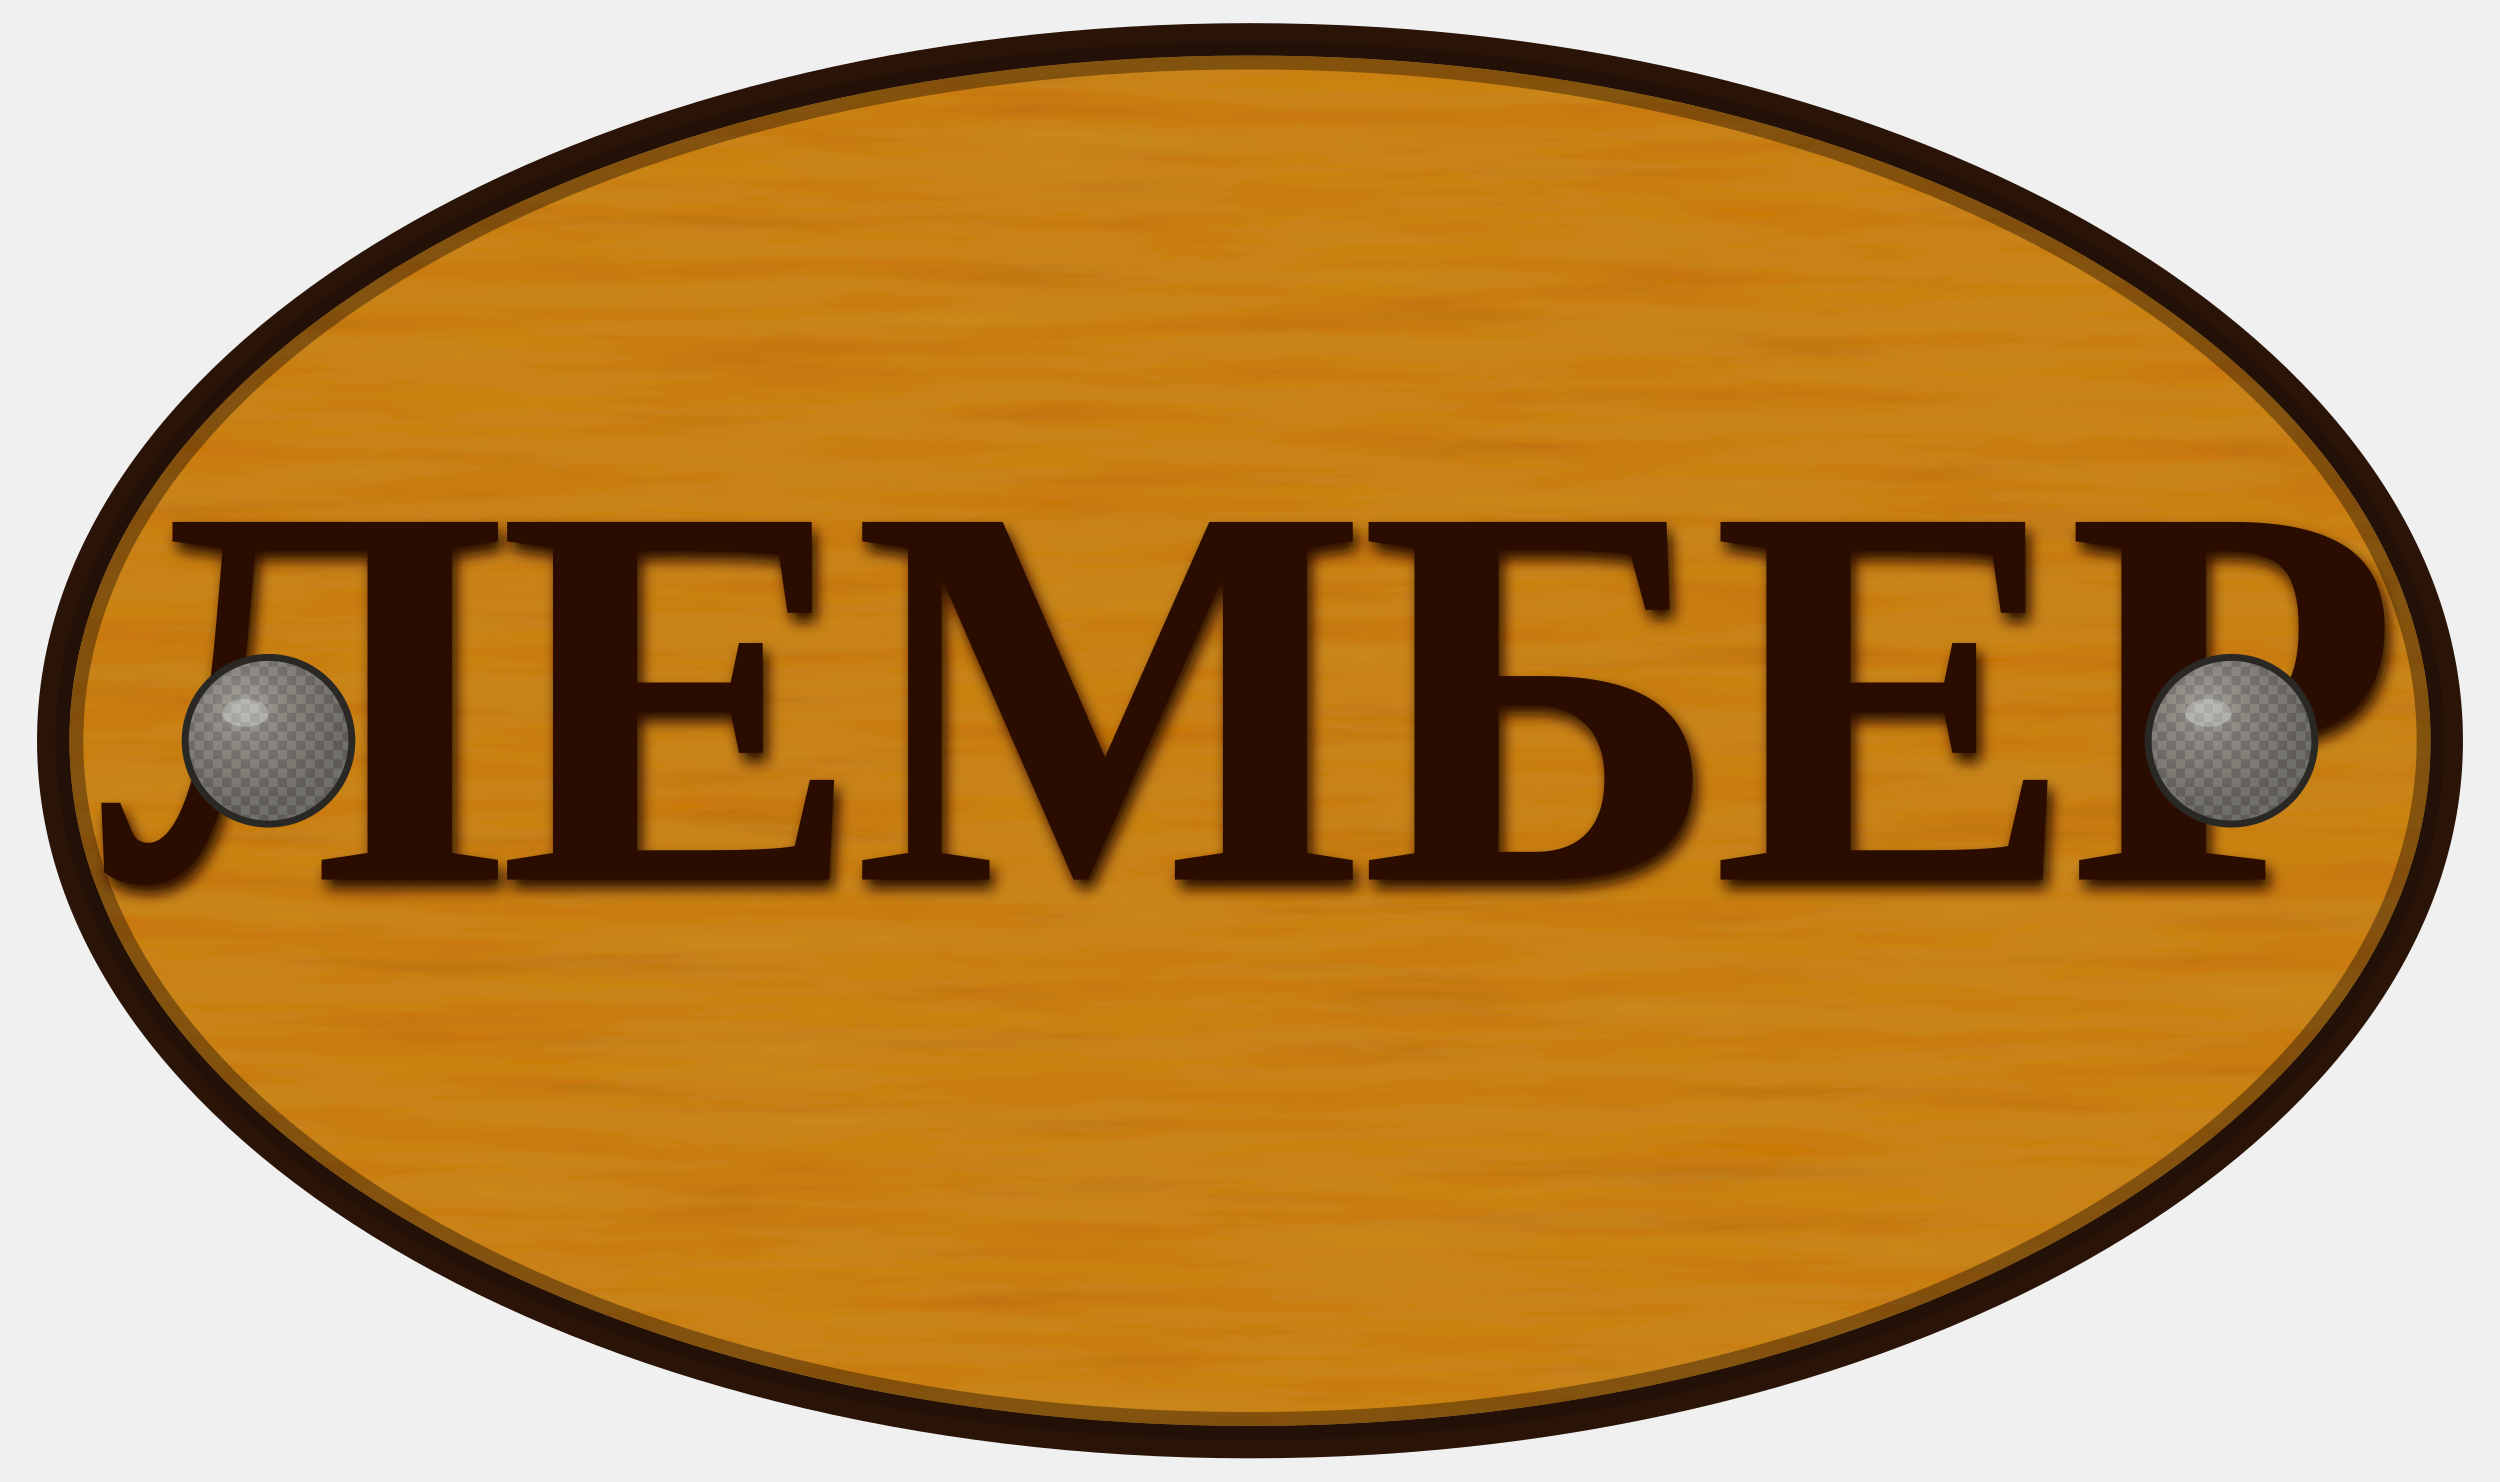
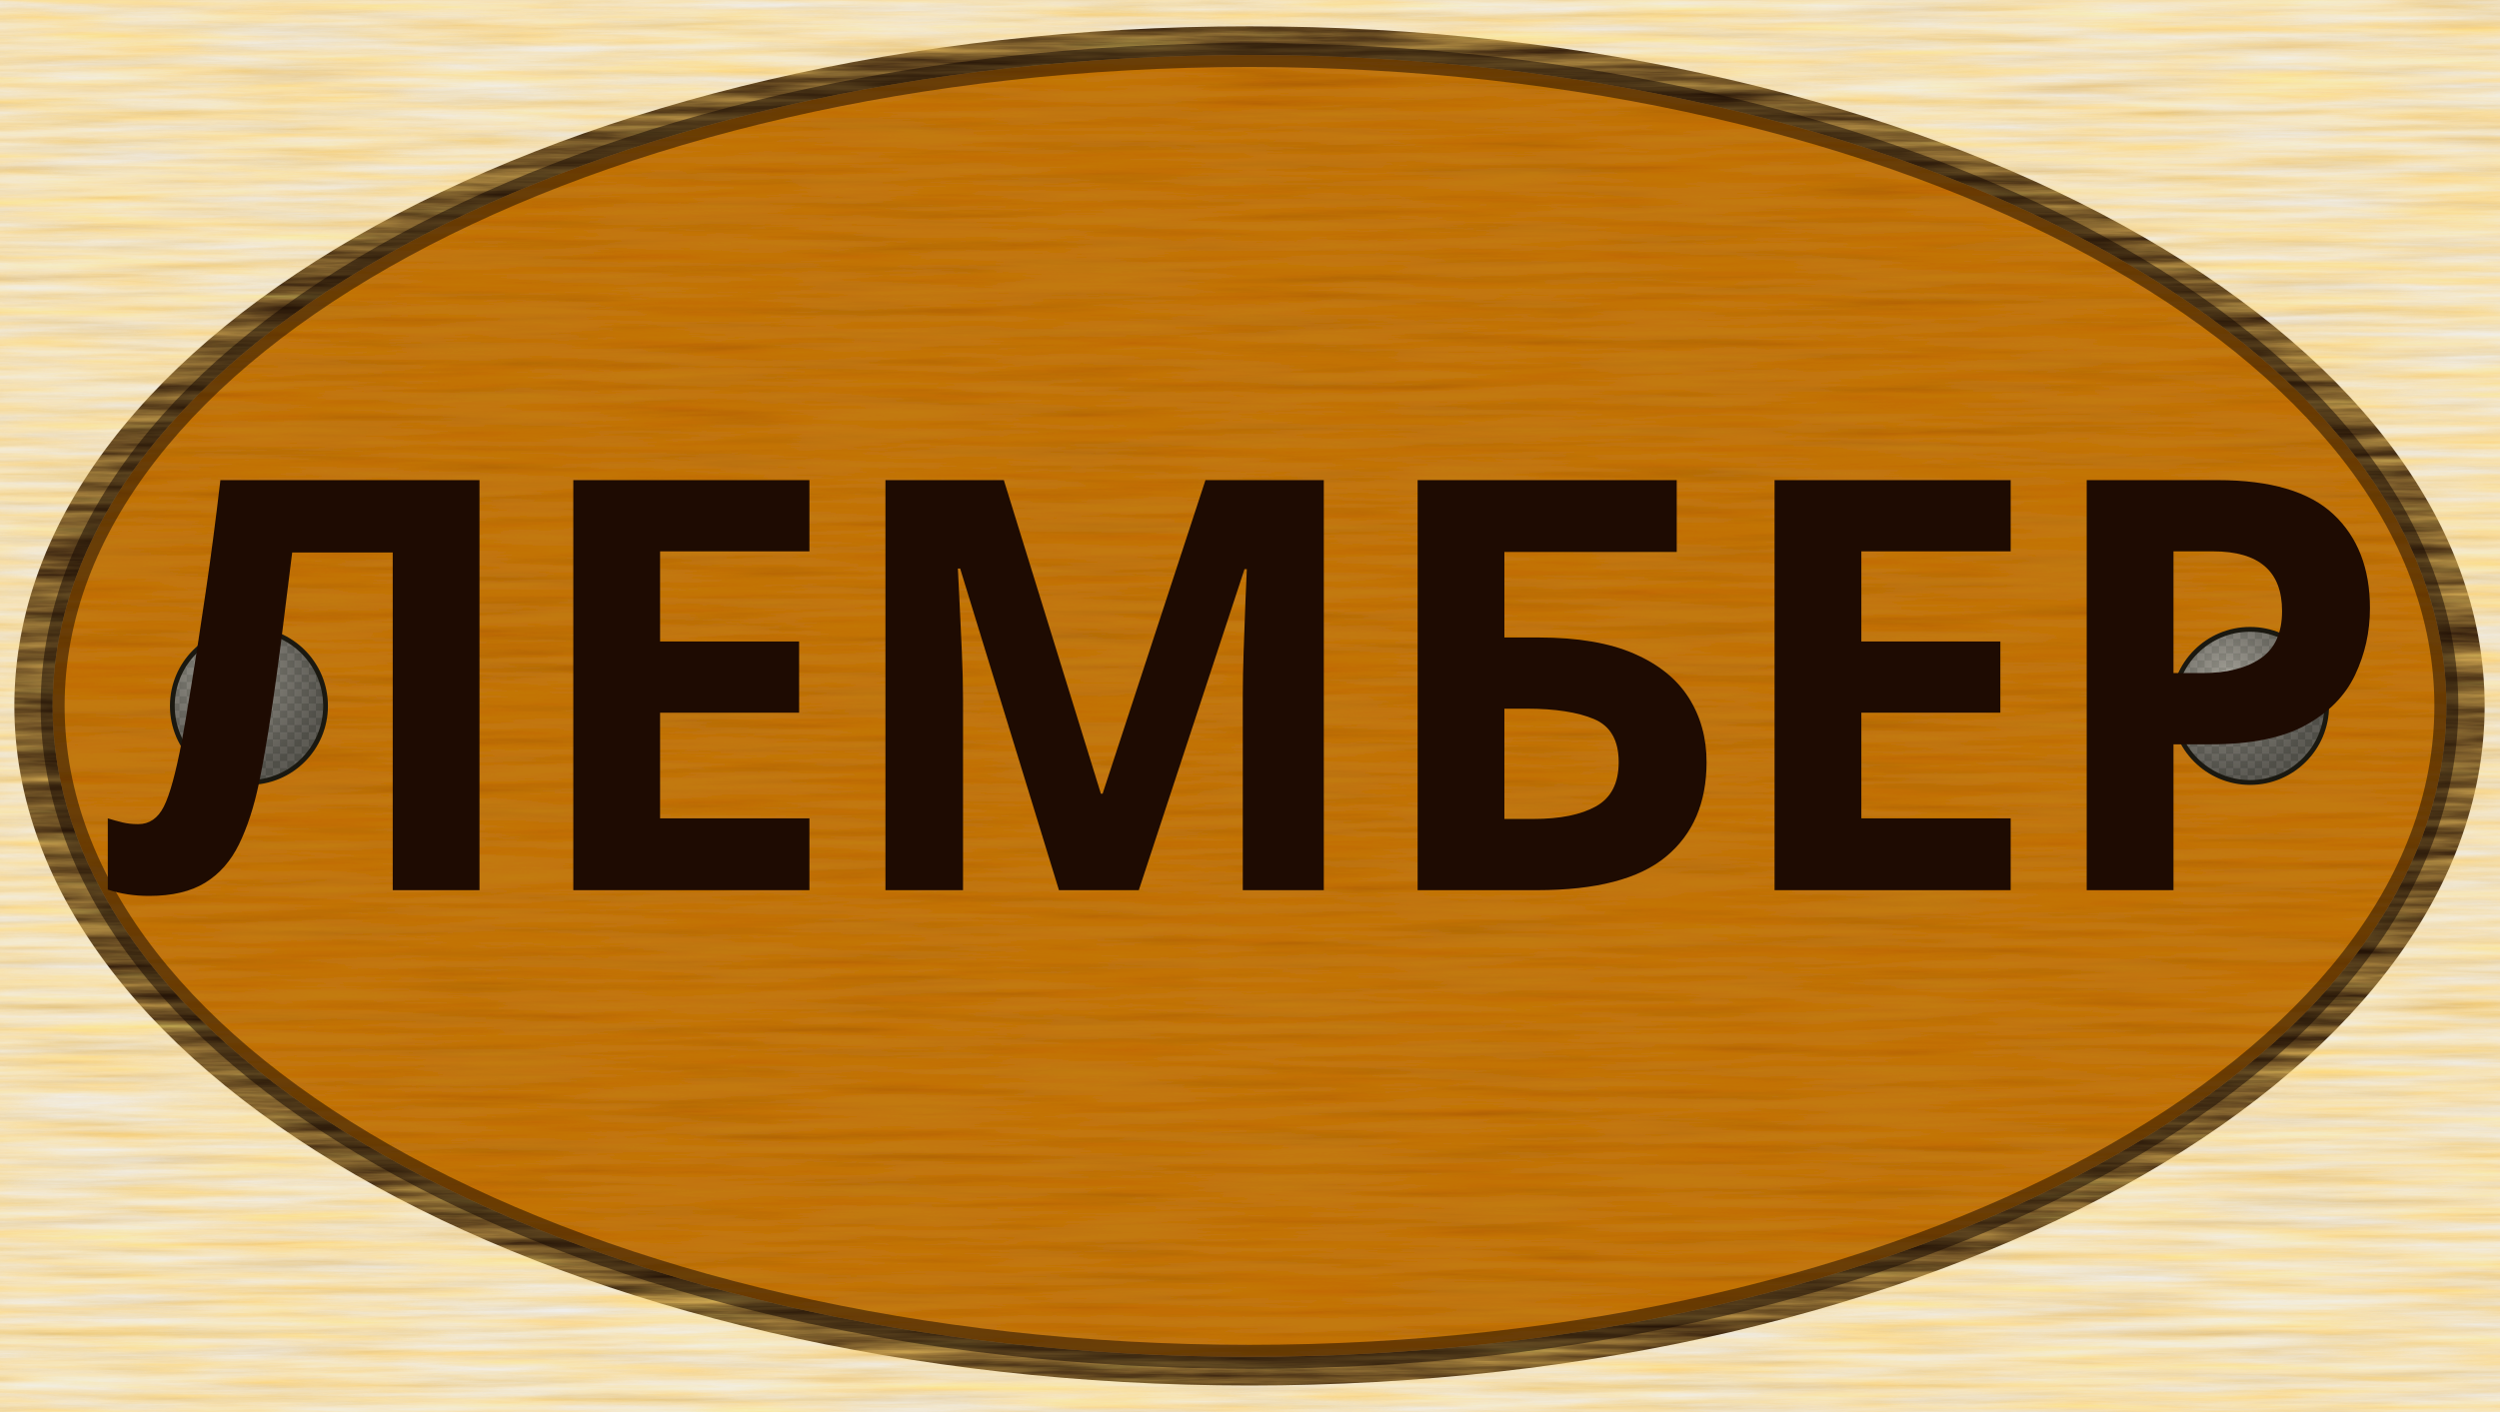
- <svg xmlns="http://www.w3.org/2000/svg" viewBox="0 0 540 320">
+ <svg xmlns="http://www.w3.org/2000/svg" viewBox="0 0 1044 590">
  <defs>
-     <filter id="wood" x="0%" y="0%" width="100%" height="100%">
-       <feTurbulence type="fractalNoise" baseFrequency="0.015 0.18" numOctaves="4" seed="3" result="noise" />
-       <feColorMatrix type="matrix" values="0.6 0.3 0.1 0 0.55                 0.4 0.25 0.05 0 0.32                 0.1 0.05 0.02 0 0.08                 0   0    0    1 0" in="noise" result="coloredNoise" />
-       <feBlend in="SourceGraphic" in2="coloredNoise" mode="multiply" result="blend" />
-       <feComposite in="blend" in2="SourceGraphic" operator="in" />
+     <filter id="grain" x="-5%" y="-5%" width="110%" height="110%">
+       <feTurbulence type="fractalNoise" baseFrequency="0.012 0.22" numOctaves="5" seed="7" result="n" />
+       <feColorMatrix type="matrix" values="0.55 0.28 0.08 0 0.50                 0.38 0.22 0.04 0 0.28                 0.08 0.04 0.01 0 0.06                 0    0    0    1 0" in="n" result="c" />
+       <feBlend in="SourceGraphic" in2="c" mode="multiply" />
    </filter>
-     <radialGradient id="rivet" cx="35%" cy="30%" r="60%">
-       <stop offset="0%" stop-color="#d0cfc8" />
-       <stop offset="40%" stop-color="#8a8880" />
-       <stop offset="100%" stop-color="#4a4845" />
+     <clipPath id="ovalClip">
+       <ellipse cx="522" cy="295" rx="500" ry="272" />
+     </clipPath>
+     <radialGradient id="riv" cx="35%" cy="30%" r="65%">
+       <stop offset="0%" stop-color="#ccc9c0" />
+       <stop offset="45%" stop-color="#807d76" />
+       <stop offset="100%" stop-color="#3c3a36" />
    </radialGradient>
-     <pattern id="knurl" x="0" y="0" width="4" height="4" patternUnits="userSpaceOnUse">
-       <rect width="4" height="4" fill="#8a8880" />
-       <rect x="0" y="0" width="2" height="2" fill="#6a6865" />
-       <rect x="2" y="2" width="2" height="2" fill="#6a6865" />
+     <pattern id="knurl" x="0" y="0" width="6" height="6" patternUnits="userSpaceOnUse">
+       <rect width="6" height="6" fill="#7a7870" />
+       <rect x="0" y="0" width="3" height="3" fill="#606058" />
+       <rect x="3" y="3" width="3" height="3" fill="#606058" />
    </pattern>
-     <clipPath id="oval-clip">
-       <ellipse cx="270" cy="160" rx="255" ry="148" />
-     </clipPath>
-     <filter id="emboss">
-       <feGaussianBlur stdDeviation="1.5" result="blur" />
-       <feOffset dx="1" dy="2" result="offset" />
-       <feComposite in="SourceGraphic" in2="offset" operator="over" />
-     </filter>
  </defs>
-   <ellipse cx="270" cy="160" rx="262" ry="155" fill="#2a1408" />
-   <ellipse cx="270" cy="160" rx="255" ry="148" fill="#D4952A" />
-   <ellipse cx="270" cy="160" rx="255" ry="148" fill="#C8881F" filter="url(#wood)" opacity="0.9" />
-   <ellipse cx="270" cy="160" rx="255" ry="148" fill="none" stroke="#1a0a02" stroke-width="6" opacity="0.4" />
-   <text x="270" y="190" text-anchor="middle" font-family="Georgia, 'Times New Roman', serif" font-size="118" font-weight="900" fill="#2a0e05" filter="url(#emboss)" letter-spacing="-2">ЛЕМБЕР</text>
-   <circle cx="58" cy="160" r="18" fill="url(#rivet)" />
-   <circle cx="58" cy="160" r="18" fill="url(#knurl)" opacity="0.6" />
-   <circle cx="58" cy="160" r="18" fill="none" stroke="#2a2825" stroke-width="1.5" />
-   <ellipse cx="53" cy="154" rx="5" ry="3" fill="white" opacity="0.25" />
-   <circle cx="482" cy="160" r="18" fill="url(#rivet)" />
-   <circle cx="482" cy="160" r="18" fill="url(#knurl)" opacity="0.6" />
-   <circle cx="482" cy="160" r="18" fill="none" stroke="#2a2825" stroke-width="1.5" />
-   <ellipse cx="477" cy="154" rx="5" ry="3" fill="white" opacity="0.25" />
+   <g id="background">
+     <ellipse cx="522" cy="295" rx="516" ry="284" fill="#1e0b02" />
+     <ellipse cx="522" cy="295" rx="500" ry="272" fill="#D08B1E" />
+     <ellipse cx="522" cy="295" rx="500" ry="272" fill="#C07A10" filter="url(#grain)" opacity="0.85" />
+     <ellipse cx="522" cy="295" rx="500" ry="272" fill="none" stroke="#12060080" stroke-width="10" />
+   </g>
+   <g id="rivets">
+     <circle cx="104" cy="295" r="32" fill="url(#riv)" />
+     <circle cx="104" cy="295" r="32" fill="url(#knurl)" opacity="0.55" />
+     <circle cx="104" cy="295" r="32" fill="none" stroke="#1a1810" stroke-width="2" />
+     <ellipse cx="96" cy="285" rx="9" ry="5" fill="white" opacity="0.22" />
+     <circle cx="940" cy="295" r="32" fill="url(#riv)" />
+     <circle cx="940" cy="295" r="32" fill="url(#knurl)" opacity="0.55" />
+     <circle cx="940" cy="295" r="32" fill="none" stroke="#1a1810" stroke-width="2" />
+     <ellipse cx="932" cy="285" rx="9" ry="5" fill="white" opacity="0.22" />
+   </g>
+   <g id="text-layer">
+     <text x="522" y="372" text-anchor="middle" font-family="'Arial Black', 'Impact', 'Franklin Gothic Heavy', sans-serif" font-size="240" font-weight="900" fill="#1e0b02" letter-spacing="-4">ЛЕМБЕР</text>
+   </g>
</svg>
